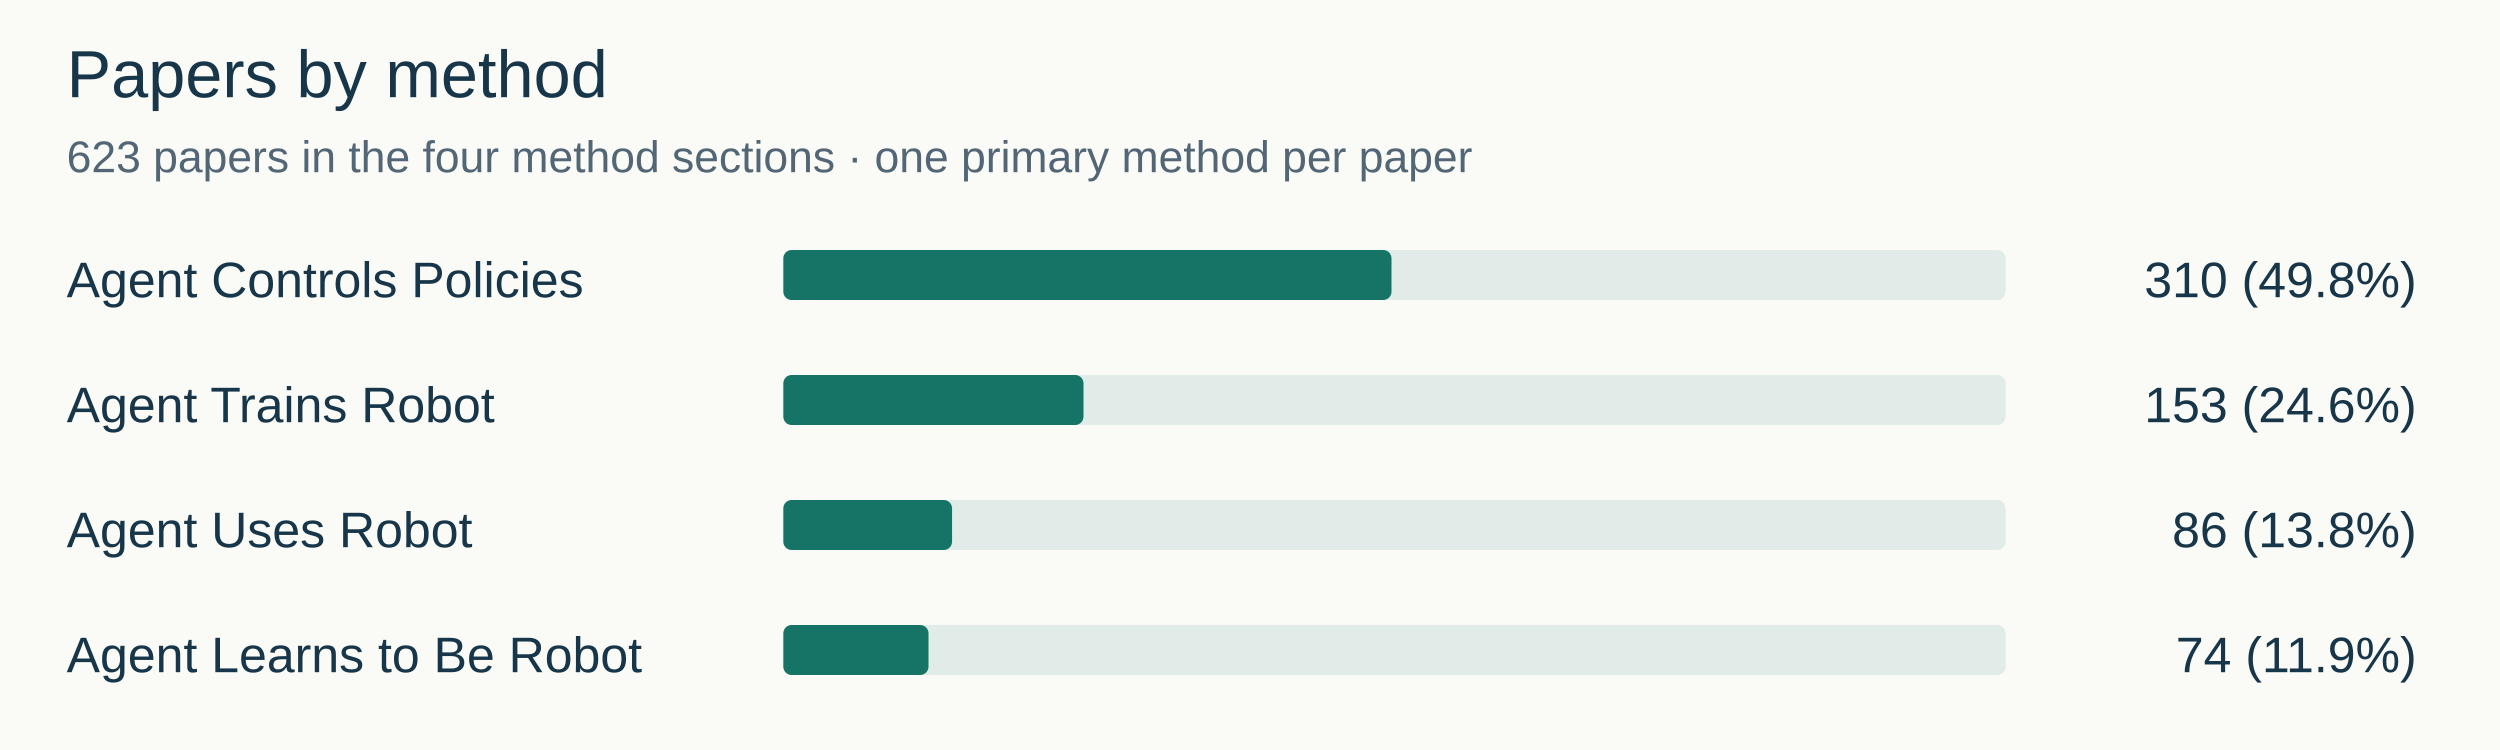
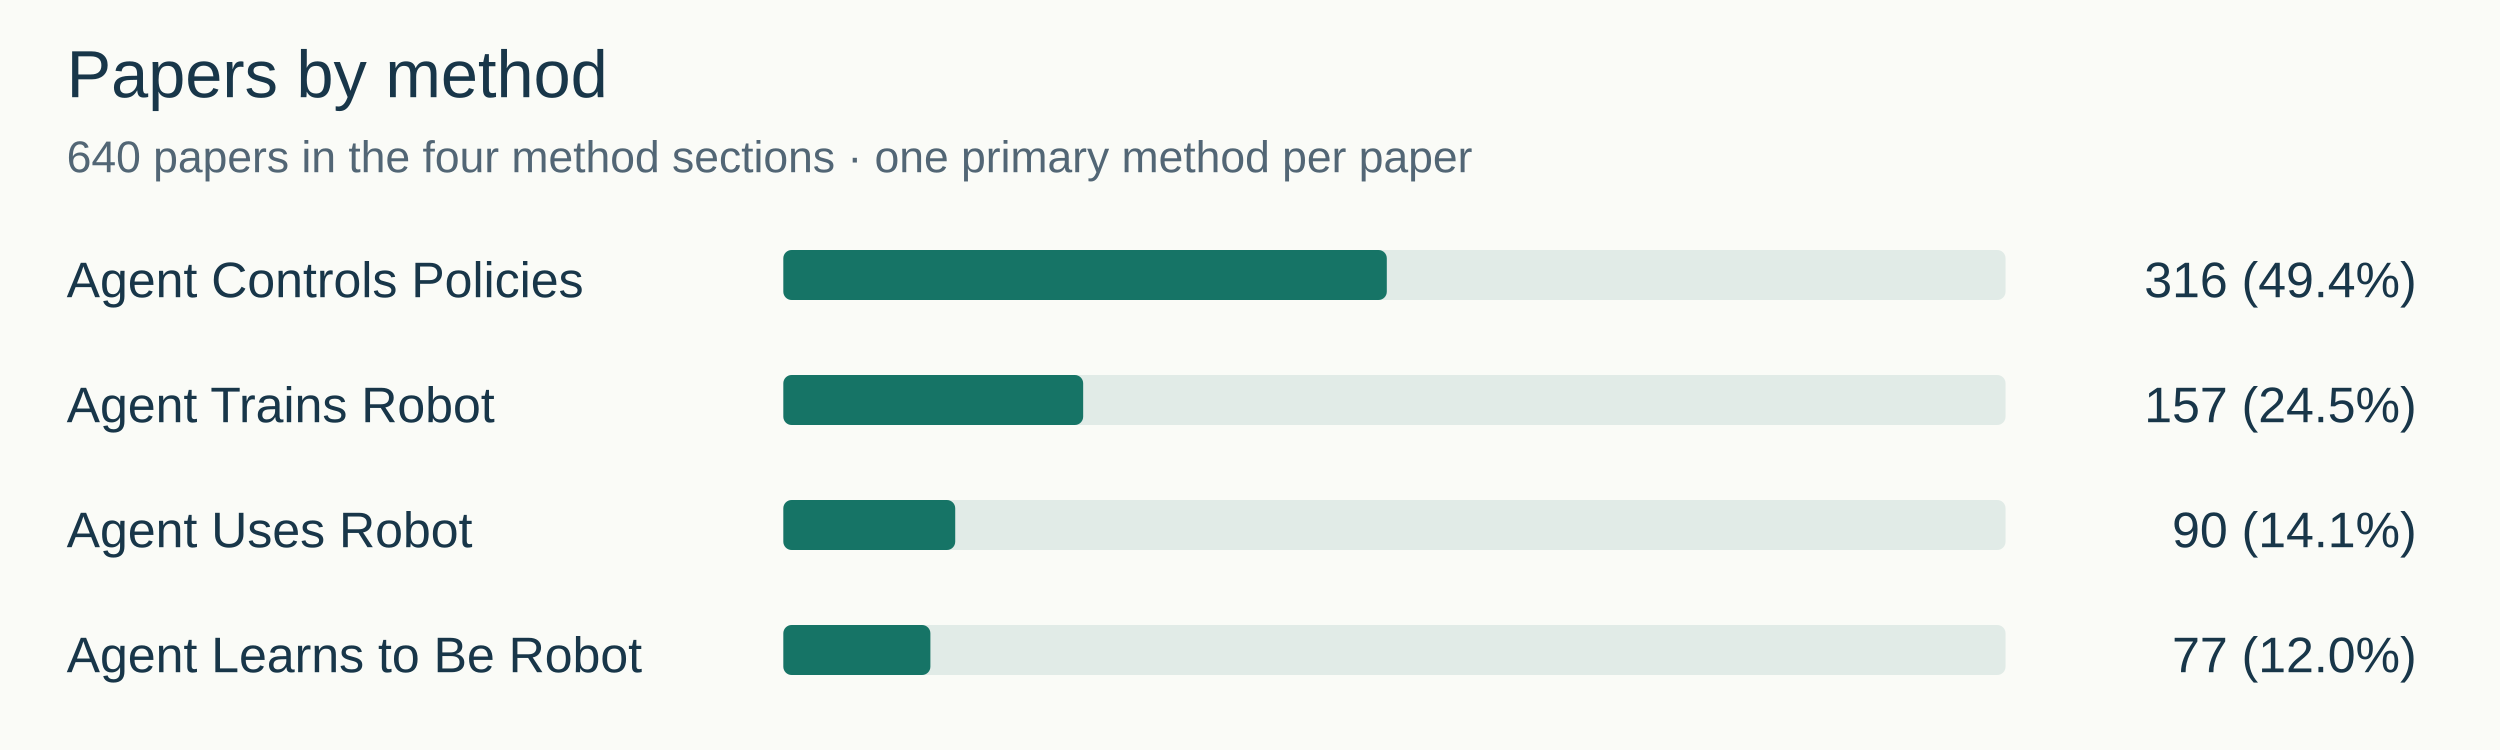
<svg xmlns="http://www.w3.org/2000/svg" width="900" height="270" viewBox="0 0 900 270" font-family="Arial,sans-serif">
  <rect width="900" height="270" fill="#fafbf7" />
  <text x="24" y="35" font-size="24" fill="#183649" text-anchor="start">Papers by method</text>
-   <text x="24" y="62" font-size="16" fill="#526675" text-anchor="start">623 papers in the four method sections · one primary method per paper</text>
+   <text x="24" y="62" font-size="16" fill="#526675" text-anchor="start">640 papers in the four method sections · one primary method per paper</text>
  <text x="24" y="107" font-size="18" fill="#183649" text-anchor="start">Agent Controls Policies</text>
  <rect x="282" y="90" width="440" height="18" rx="3" fill="#e1ebe7" />
-   <rect x="282" y="90" width="218.94" height="18" rx="3" fill="#167466" />
-   <text x="870" y="107" font-size="18" fill="#183649" text-anchor="end">310  (49.8%)</text>
+   <rect x="282" y="90" width="217.25" height="18" rx="3" fill="#167466" />
+   <text x="870" y="107" font-size="18" fill="#183649" text-anchor="end">316  (49.4%)</text>
  <text x="24" y="152" font-size="18" fill="#183649" text-anchor="start">Agent Trains Robot</text>
  <rect x="282" y="135" width="440" height="18" rx="3" fill="#e1ebe7" />
-   <rect x="282" y="135" width="108.06" height="18" rx="3" fill="#167466" />
-   <text x="870" y="152" font-size="18" fill="#183649" text-anchor="end">153  (24.6%)</text>
+   <rect x="282" y="135" width="107.94" height="18" rx="3" fill="#167466" />
+   <text x="870" y="152" font-size="18" fill="#183649" text-anchor="end">157  (24.5%)</text>
  <text x="24" y="197" font-size="18" fill="#183649" text-anchor="start">Agent Uses Robot</text>
  <rect x="282" y="180" width="440" height="18" rx="3" fill="#e1ebe7" />
-   <rect x="282" y="180" width="60.74" height="18" rx="3" fill="#167466" />
-   <text x="870" y="197" font-size="18" fill="#183649" text-anchor="end">86  (13.8%)</text>
+   <rect x="282" y="180" width="61.88" height="18" rx="3" fill="#167466" />
+   <text x="870" y="197" font-size="18" fill="#183649" text-anchor="end">90  (14.1%)</text>
  <text x="24" y="242" font-size="18" fill="#183649" text-anchor="start">Agent Learns to Be Robot</text>
  <rect x="282" y="225" width="440" height="18" rx="3" fill="#e1ebe7" />
-   <rect x="282" y="225" width="52.26" height="18" rx="3" fill="#167466" />
-   <text x="870" y="242" font-size="18" fill="#183649" text-anchor="end">74  (11.9%)</text>
+   <rect x="282" y="225" width="52.94" height="18" rx="3" fill="#167466" />
+   <text x="870" y="242" font-size="18" fill="#183649" text-anchor="end">77  (12.0%)</text>
</svg>
